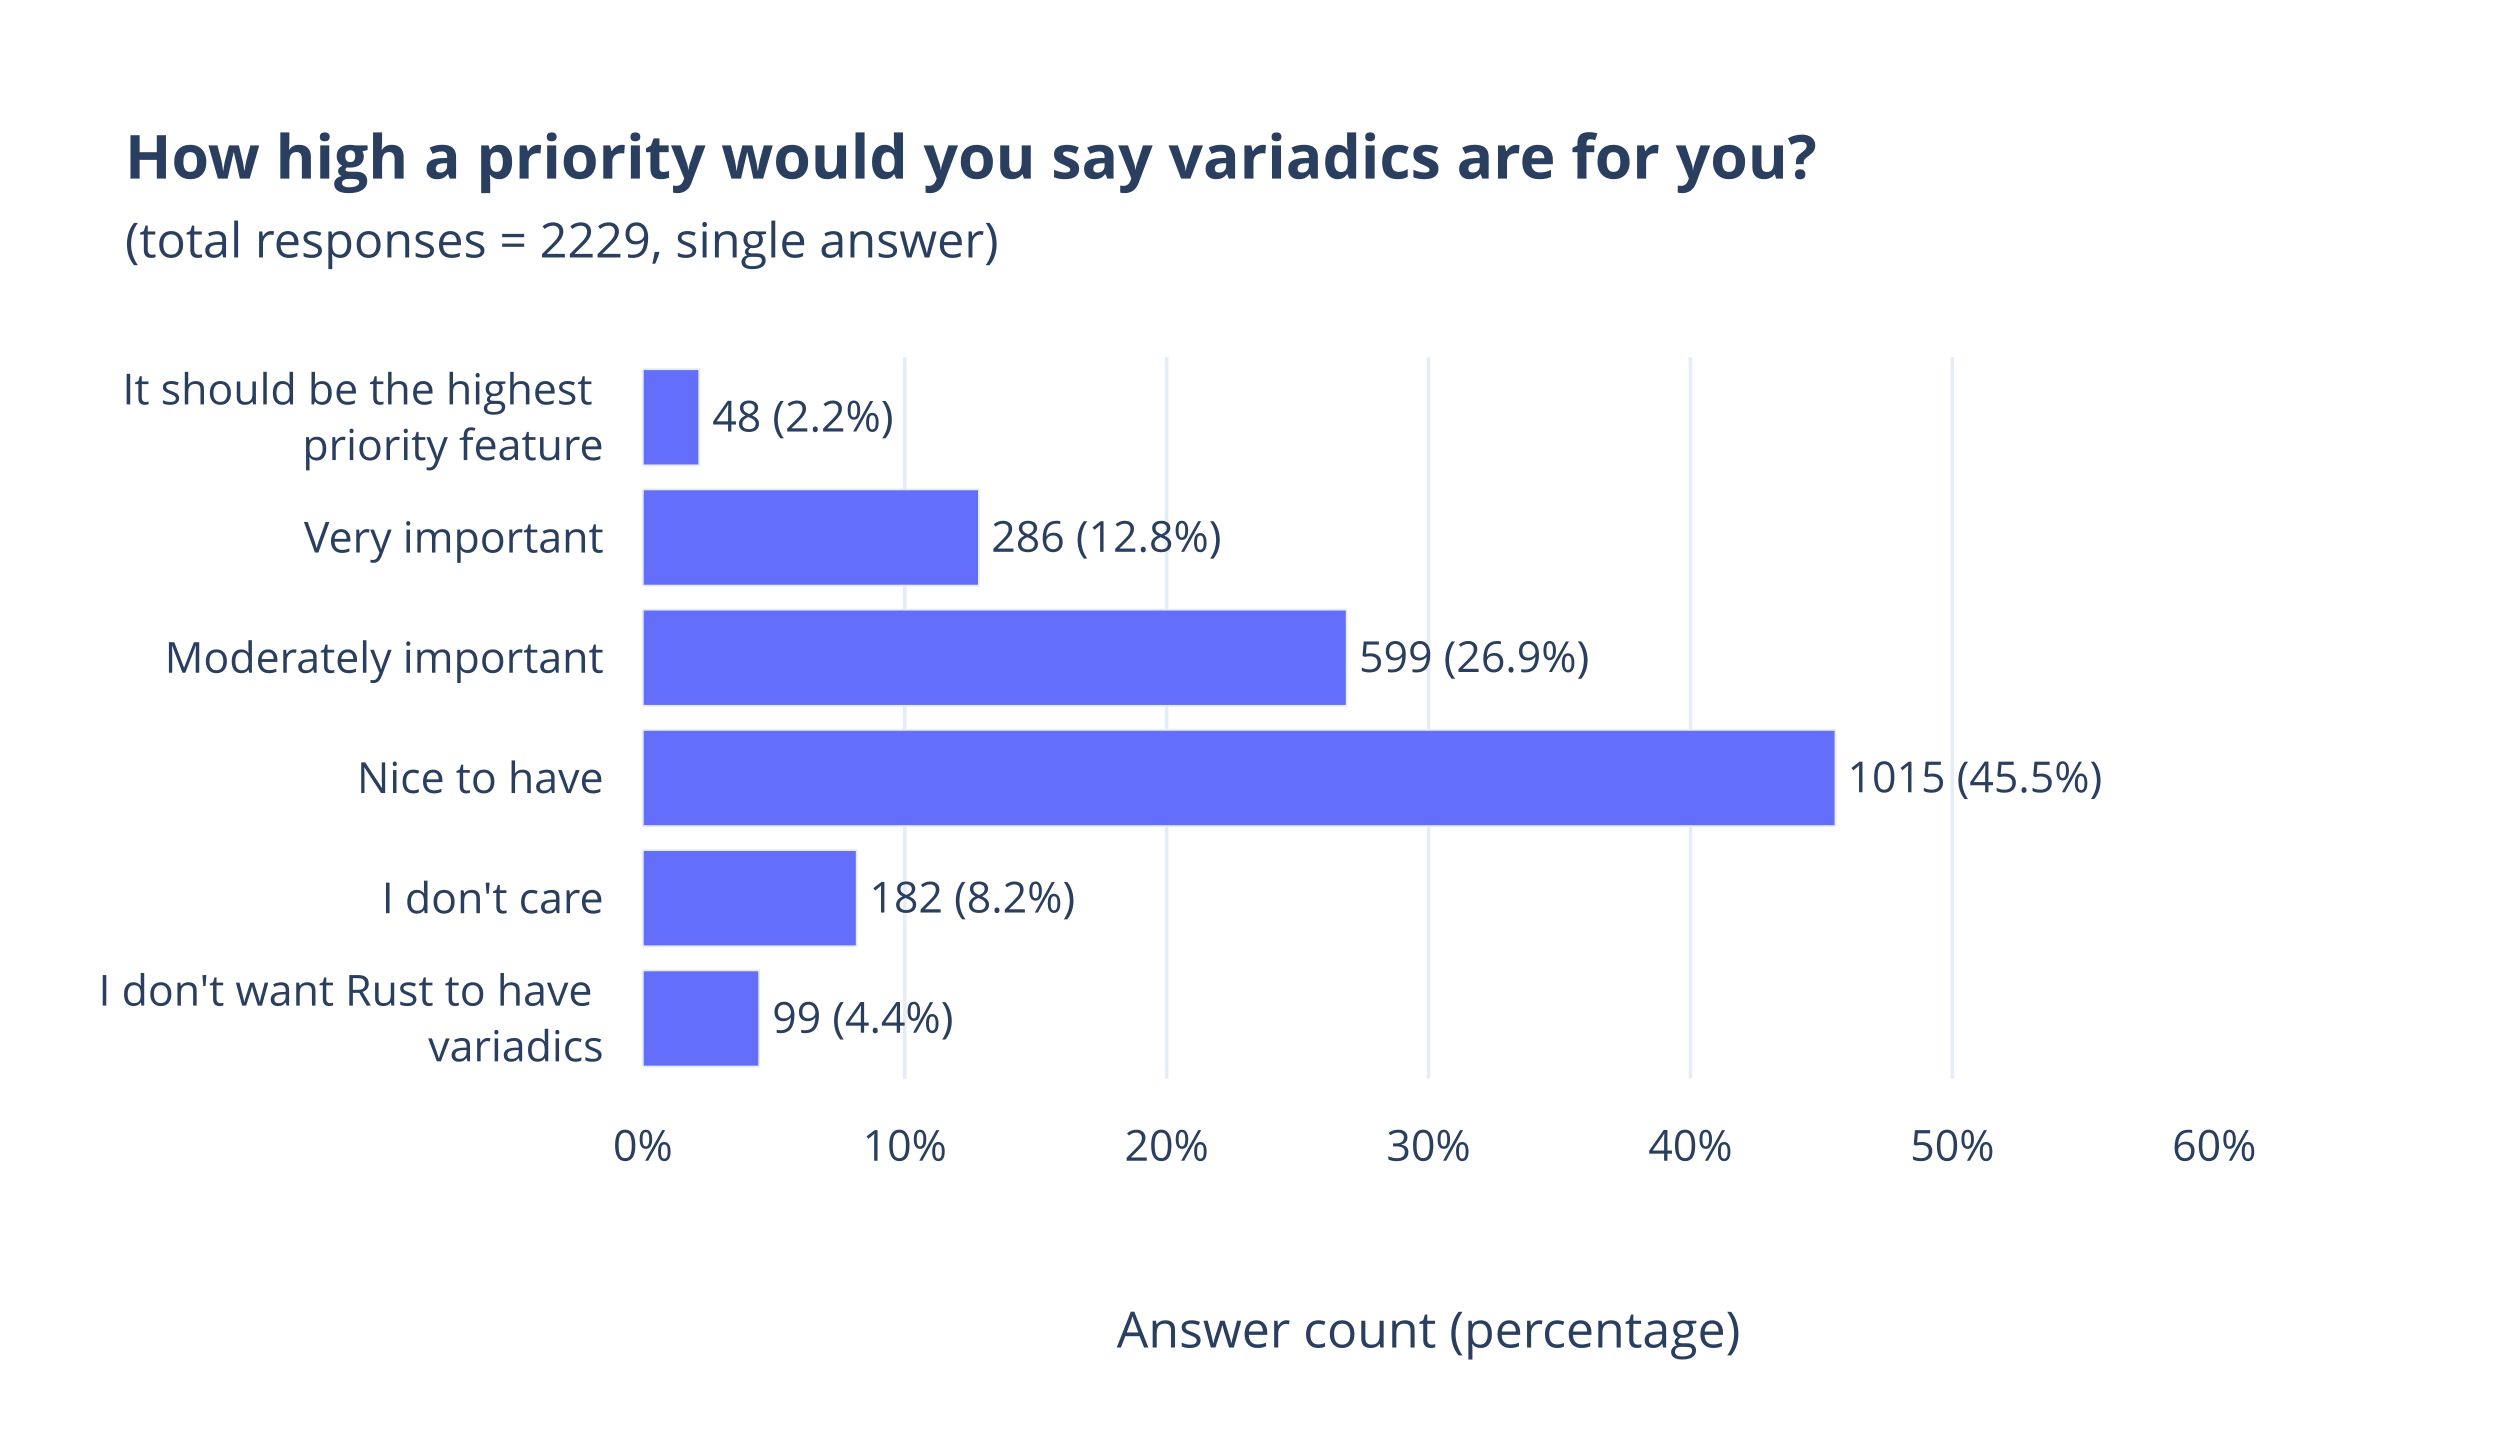
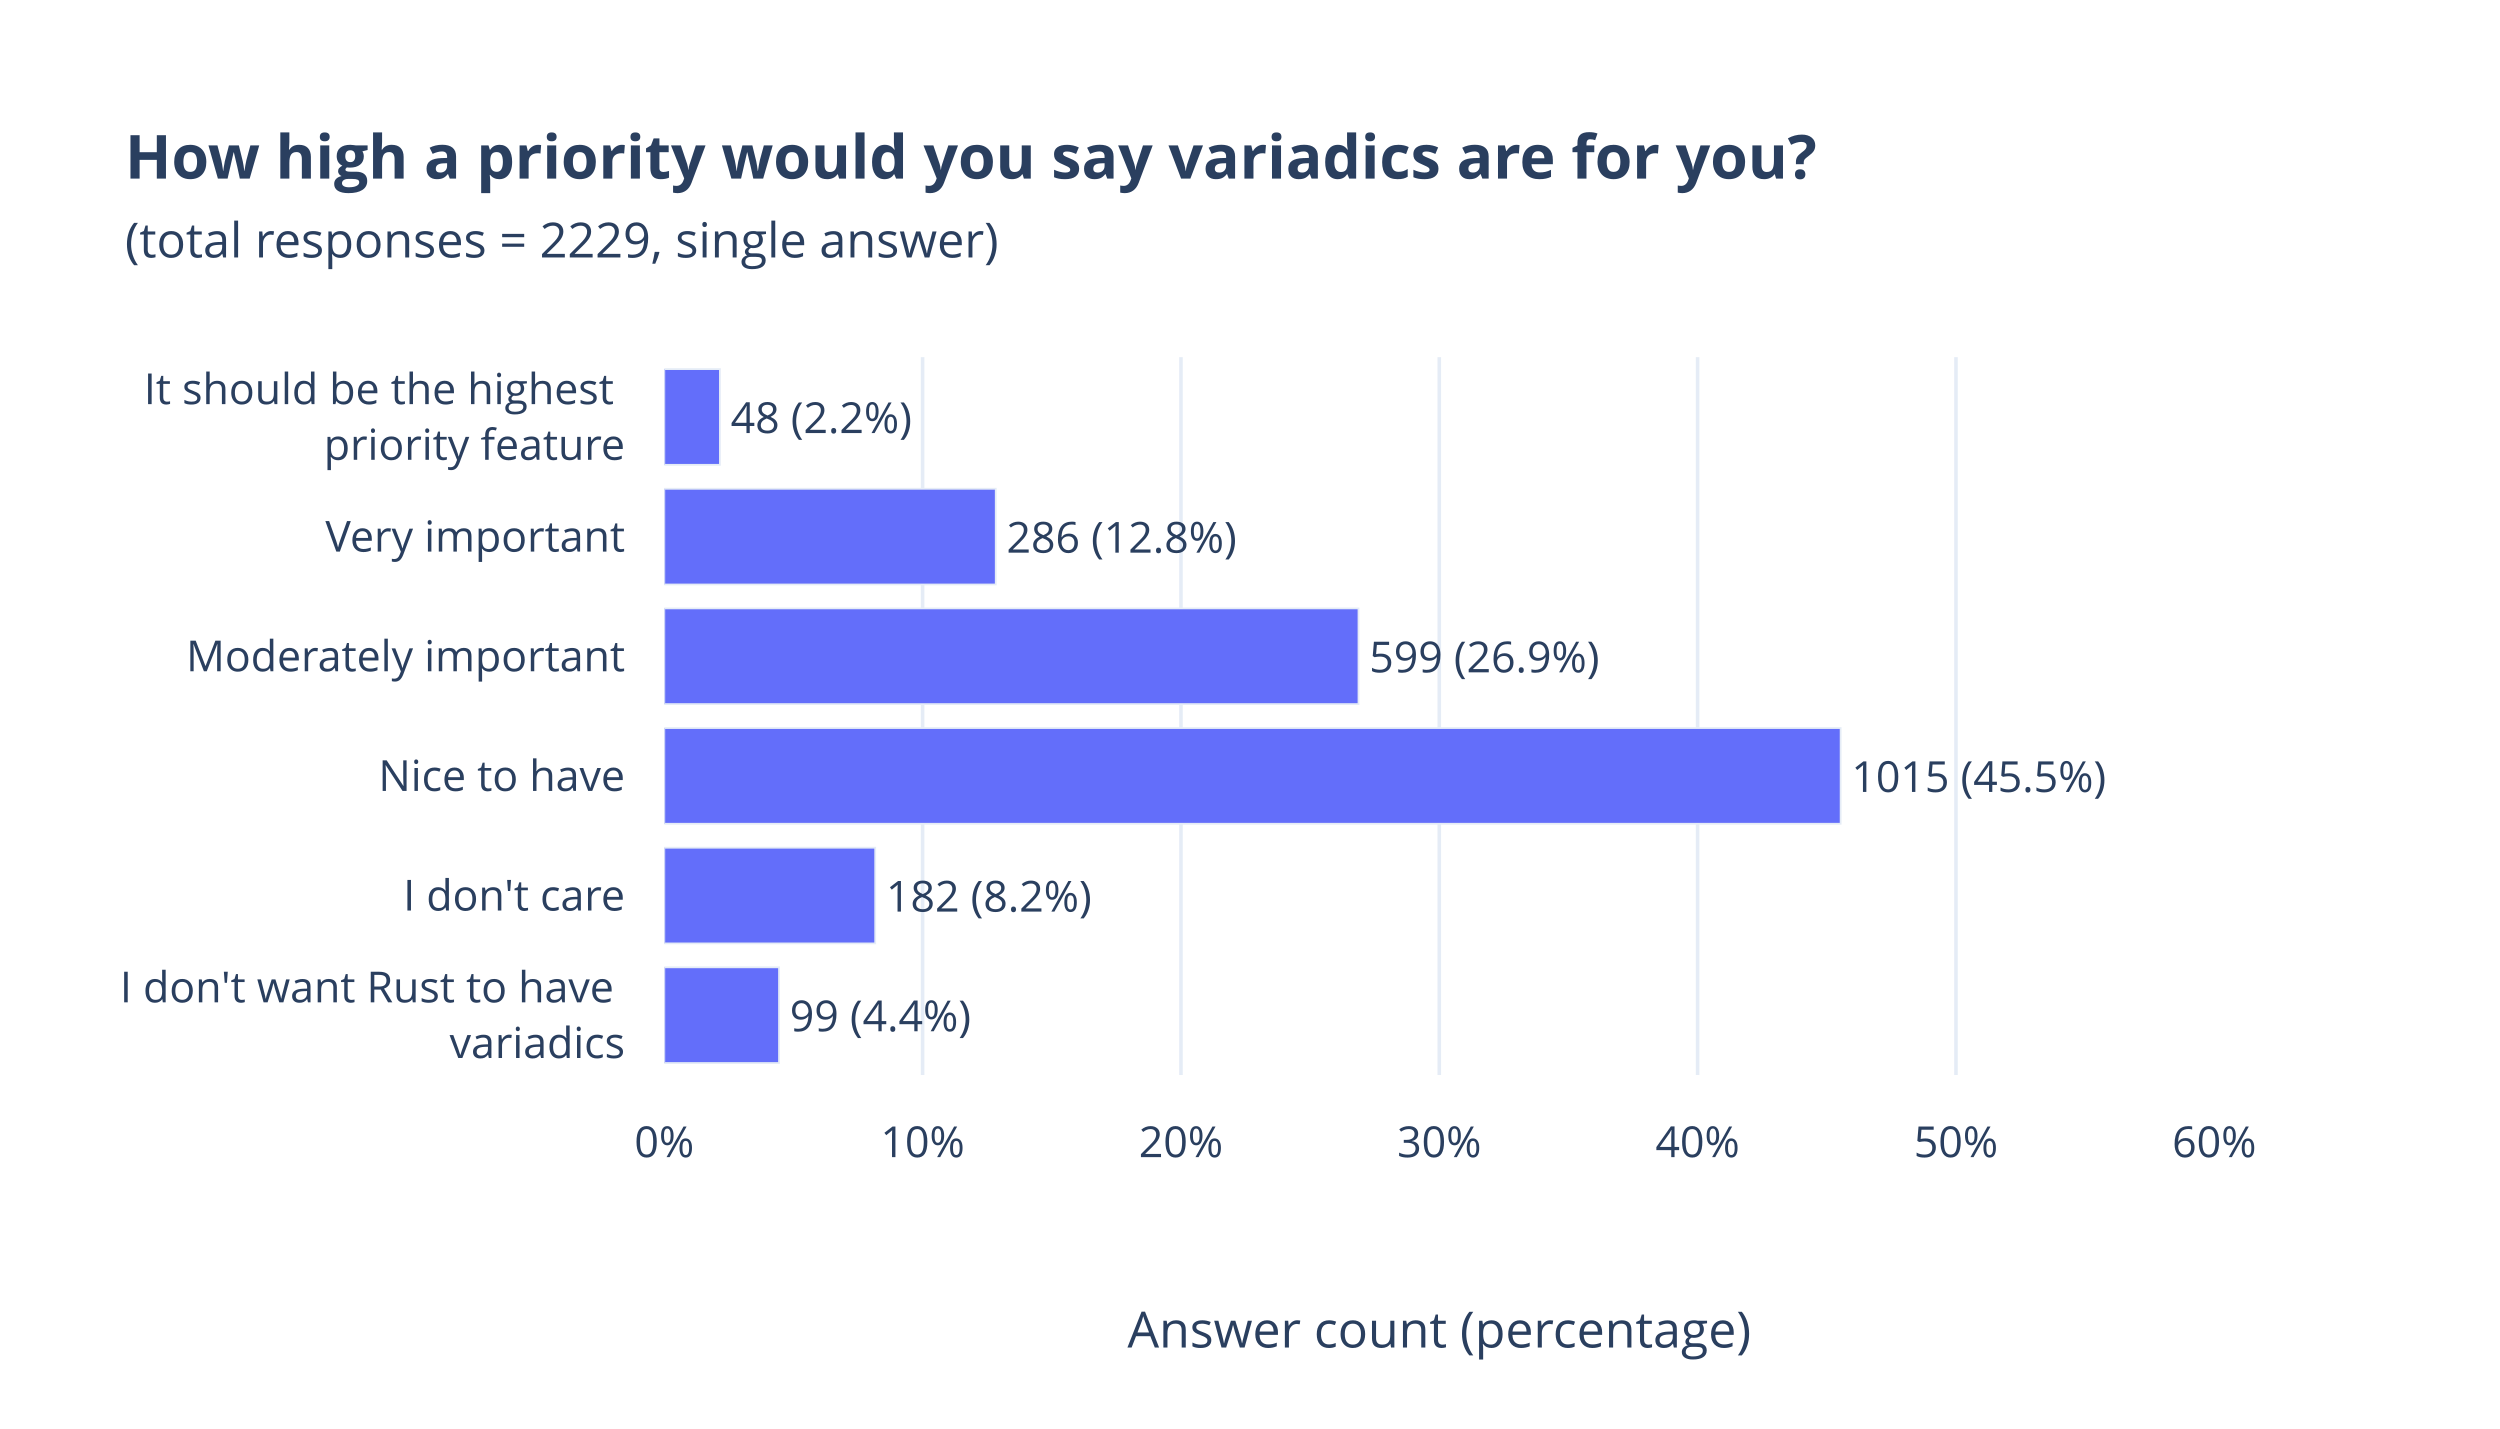
<svg xmlns="http://www.w3.org/2000/svg" class="main-svg" width="700" height="400" style="" viewBox="0 0 700 400">
  <rect x="0" y="0" width="700" height="400" style="fill: rgb(255, 255, 255); fill-opacity: 1;" />
-   <defs id="defs-e63319">
+   <defs id="defs-4789d7">
    <g class="clips">
-       <clipPath id="clipe63319xyplot" class="plotclip">
-         <rect width="440" height="202" />
+       <clipPath id="clip4789d7xyplot" class="plotclip">
+         <rect width="434" height="201" />
      </clipPath>
-       <clipPath class="axesclip" id="clipe63319x">
-         <rect x="180" y="0" width="440" height="400" />
+       <clipPath class="axesclip" id="clip4789d7x">
+         <rect x="186" y="0" width="434" height="400" />
      </clipPath>
-       <clipPath class="axesclip" id="clipe63319y">
-         <rect x="0" y="100" width="700" height="202" />
+       <clipPath class="axesclip" id="clip4789d7y">
+         <rect x="0" y="100" width="700" height="201" />
      </clipPath>
-       <clipPath class="axesclip" id="clipe63319xy">
-         <rect x="180" y="100" width="440" height="202" />
+       <clipPath class="axesclip" id="clip4789d7xy">
+         <rect x="186" y="100" width="434" height="201" />
      </clipPath>
    </g>
    <g class="gradients" />
    <g class="patterns" />
  </defs>
  <g class="bglayer">
-     <rect class="bg" x="170" y="90" width="460" height="222" style="fill: rgb(255, 255, 255); fill-opacity: 1; stroke-width: 0;" />
+     <rect class="bg" x="176" y="90" width="454" height="221" style="fill: rgb(255, 255, 255); fill-opacity: 1; stroke-width: 0;" />
  </g>
  <g class="layer-below">
    <g class="imagelayer" />
    <g class="shapelayer" />
  </g>
  <g class="cartesianlayer">
    <g class="subplot xy">
      <g class="layer-subplot">
        <g class="shapelayer" />
        <g class="imagelayer" />
      </g>
      <g class="minor-gridlayer">
        <g class="x" />
        <g class="y" />
      </g>
      <g class="gridlayer">
        <g class="x">
-           <path class="xgrid crisp" transform="translate(253.33,0)" d="M0,100v202" style="stroke: rgb(229, 236, 246); stroke-opacity: 1; stroke-width: 1px;" />
-           <path class="xgrid crisp" transform="translate(326.67,0)" d="M0,100v202" style="stroke: rgb(229, 236, 246); stroke-opacity: 1; stroke-width: 1px;" />
-           <path class="xgrid crisp" transform="translate(400,0)" d="M0,100v202" style="stroke: rgb(229, 236, 246); stroke-opacity: 1; stroke-width: 1px;" />
-           <path class="xgrid crisp" transform="translate(473.33,0)" d="M0,100v202" style="stroke: rgb(229, 236, 246); stroke-opacity: 1; stroke-width: 1px;" />
-           <path class="xgrid crisp" transform="translate(546.67,0)" d="M0,100v202" style="stroke: rgb(229, 236, 246); stroke-opacity: 1; stroke-width: 1px;" />
+           <path class="xgrid crisp" transform="translate(258.33,0)" d="M0,100v201" style="stroke: rgb(229, 236, 246); stroke-opacity: 1; stroke-width: 1px;" />
+           <path class="xgrid crisp" transform="translate(330.67,0)" d="M0,100v201" style="stroke: rgb(229, 236, 246); stroke-opacity: 1; stroke-width: 1px;" />
+           <path class="xgrid crisp" transform="translate(403,0)" d="M0,100v201" style="stroke: rgb(229, 236, 246); stroke-opacity: 1; stroke-width: 1px;" />
+           <path class="xgrid crisp" transform="translate(475.33,0)" d="M0,100v201" style="stroke: rgb(229, 236, 246); stroke-opacity: 1; stroke-width: 1px;" />
+           <path class="xgrid crisp" transform="translate(547.67,0)" d="M0,100v201" style="stroke: rgb(229, 236, 246); stroke-opacity: 1; stroke-width: 1px;" />
        </g>
        <g class="y" />
      </g>
      <g class="zerolinelayer">
-         <path class="xzl zl crisp" transform="translate(180,0)" d="M0,100v202" style="stroke: rgb(255, 255, 255); stroke-opacity: 1; stroke-width: 2px;" />
+         <path class="xzl zl crisp" transform="translate(186,0)" d="M0,100v201" style="stroke: rgb(255, 255, 255); stroke-opacity: 1; stroke-width: 2px;" />
      </g>
      <g class="layer-between">
        <g class="shapelayer" />
        <g class="imagelayer" />
      </g>
      <path class="xlines-below" />
      <path class="ylines-below" />
      <g class="overlines-below" />
      <g class="xaxislayer-below" />
      <g class="yaxislayer-below" />
      <g class="overaxes-below" />
      <g class="overplot">
-         <g class="xy" transform="translate(180,100)" clip-path="url(#clipe63319xyplot)">
+         <g class="xy" transform="translate(186,100)" clip-path="url(#clip4789d7xyplot)">
          <g class="barlayer mlayer">
            <g class="trace bars" style="opacity: 1;">
              <g class="points">
                <g class="point">
-                   <path d="M0,30.3V3.37H15.79V30.3Z" style="vector-effect: none; opacity: 1; stroke-width: 0.5px; fill: rgb(99, 110, 250); fill-opacity: 1; stroke: rgb(229, 236, 246); stroke-opacity: 1;" />
-                   <text class="bartext bartext-outside" text-anchor="middle" data-notex="1" x="0" y="0" style="font-family: 'Open Sans', verdana, arial, sans-serif; font-size: 12px; fill: rgb(42, 63, 95); fill-opacity: 1; white-space: pre;" transform="translate(44.80562,20.835)">48 (2.2%)</text>
+                   <path d="M0,30.15V3.35H15.58V30.15Z" style="vector-effect: none; opacity: 1; stroke-width: 0.5px; fill: rgb(99, 110, 250); fill-opacity: 1; stroke: rgb(229, 236, 246); stroke-opacity: 1;" />
+                   <text class="bartext bartext-outside" text-anchor="middle" data-notex="1" x="0" y="0" style="font-family: 'Open Sans', verdana, arial, sans-serif; font-size: 12px; fill: rgb(42, 63, 95); fill-opacity: 1; white-space: pre;" transform="translate(43.955,21.25)">48 (2.2%)</text>
                </g>
                <g class="point">
-                   <path d="M0,63.97V37.03H94.09V63.97Z" style="vector-effect: none; opacity: 1; stroke-width: 0.5px; fill: rgb(99, 110, 250); fill-opacity: 1; stroke: rgb(229, 236, 246); stroke-opacity: 1;" />
-                   <text class="bartext bartext-outside" text-anchor="middle" data-notex="1" x="0" y="0" style="font-family: 'Open Sans', verdana, arial, sans-serif; font-size: 12px; fill: rgb(42, 63, 95); fill-opacity: 1; white-space: pre;" transform="translate(129.7775,54.5)">286 (12.8%)</text>
+                   <path d="M0,63.65V36.85H92.81V63.65Z" style="vector-effect: none; opacity: 1; stroke-width: 0.5px; fill: rgb(99, 110, 250); fill-opacity: 1; stroke: rgb(229, 236, 246); stroke-opacity: 1;" />
+                   <text class="bartext bartext-outside" text-anchor="middle" data-notex="1" x="0" y="0" style="font-family: 'Open Sans', verdana, arial, sans-serif; font-size: 12px; fill: rgb(42, 63, 95); fill-opacity: 1; white-space: pre;" transform="translate(128.0444,54.75)">286 (12.8%)</text>
                </g>
                <g class="point">
-                   <path d="M0,97.63V70.7H197.07V97.63Z" style="vector-effect: none; opacity: 1; stroke-width: 0.5px; fill: rgb(99, 110, 250); fill-opacity: 1; stroke: rgb(229, 236, 246); stroke-opacity: 1;" />
-                   <text class="bartext bartext-outside" text-anchor="middle" data-notex="1" x="0" y="0" style="font-family: 'Open Sans', verdana, arial, sans-serif; font-size: 12px; fill: rgb(42, 63, 95); fill-opacity: 1; white-space: pre;" transform="translate(232.7575,88.165)">599 (26.9%)</text>
+                   <path d="M0,97.15V70.35H194.38V97.15Z" style="vector-effect: none; opacity: 1; stroke-width: 0.5px; fill: rgb(99, 110, 250); fill-opacity: 1; stroke: rgb(229, 236, 246); stroke-opacity: 1;" />
+                   <text class="bartext bartext-outside" text-anchor="middle" data-notex="1" x="0" y="0" style="font-family: 'Open Sans', verdana, arial, sans-serif; font-size: 12px; fill: rgb(42, 63, 95); fill-opacity: 1; white-space: pre;" transform="translate(229.6144,88.25)">599 (26.9%)</text>
                </g>
                <g class="point">
-                   <path d="M0,131.3V104.37H333.93V131.3Z" style="vector-effect: none; opacity: 1; stroke-width: 0.5px; fill: rgb(99, 110, 250); fill-opacity: 1; stroke: rgb(229, 236, 246); stroke-opacity: 1;" />
-                   <text class="bartext bartext-outside" text-anchor="middle" data-notex="1" x="0" y="0" style="font-family: 'Open Sans', verdana, arial, sans-serif; font-size: 12px; fill: rgb(42, 63, 95); fill-opacity: 1; white-space: pre;" transform="translate(372.9613,121.835)">1015 (45.5%)</text>
+                   <path d="M0,130.65V103.85H329.38V130.65Z" style="vector-effect: none; opacity: 1; stroke-width: 0.5px; fill: rgb(99, 110, 250); fill-opacity: 1; stroke: rgb(229, 236, 246); stroke-opacity: 1;" />
+                   <text class="bartext bartext-outside" text-anchor="middle" data-notex="1" x="0" y="0" style="font-family: 'Open Sans', verdana, arial, sans-serif; font-size: 12px; fill: rgb(42, 63, 95); fill-opacity: 1; white-space: pre;" transform="translate(368.0519,121.75)">1015 (45.5%)</text>
                </g>
                <g class="point">
-                   <path d="M0,164.97V138.03H59.88V164.97Z" style="vector-effect: none; opacity: 1; stroke-width: 0.5px; fill: rgb(99, 110, 250); fill-opacity: 1; stroke: rgb(229, 236, 246); stroke-opacity: 1;" />
-                   <text class="bartext bartext-outside" text-anchor="middle" data-notex="1" x="0" y="0" style="font-family: 'Open Sans', verdana, arial, sans-serif; font-size: 12px; fill: rgb(42, 63, 95); fill-opacity: 1; white-space: pre;" transform="translate(92.23937,155.5)">182 (8.2%)</text>
+                   <path d="M0,164.15V137.35H59.06V164.15Z" style="vector-effect: none; opacity: 1; stroke-width: 0.5px; fill: rgb(99, 110, 250); fill-opacity: 1; stroke: rgb(229, 236, 246); stroke-opacity: 1;" />
+                   <text class="bartext bartext-outside" text-anchor="middle" data-notex="1" x="0" y="0" style="font-family: 'Open Sans', verdana, arial, sans-serif; font-size: 12px; fill: rgb(42, 63, 95); fill-opacity: 1; white-space: pre;" transform="translate(90.8725,155.25)">182 (8.2%)</text>
                </g>
                <g class="point">
-                   <path d="M0,198.63V171.7H32.57V198.63Z" style="vector-effect: none; opacity: 1; stroke-width: 0.5px; fill: rgb(99, 110, 250); fill-opacity: 1; stroke: rgb(229, 236, 246); stroke-opacity: 1;" />
-                   <text class="bartext bartext-outside" text-anchor="middle" data-notex="1" x="0" y="0" style="font-family: 'Open Sans', verdana, arial, sans-serif; font-size: 12px; fill: rgb(42, 63, 95); fill-opacity: 1; white-space: pre;" transform="translate(61.58563,189.165)">99 (4.4%)</text>
+                   <path d="M0,197.65V170.85H32.13V197.65Z" style="vector-effect: none; opacity: 1; stroke-width: 0.5px; fill: rgb(99, 110, 250); fill-opacity: 1; stroke: rgb(229, 236, 246); stroke-opacity: 1;" />
+                   <text class="bartext bartext-outside" text-anchor="middle" data-notex="1" x="0" y="0" style="font-family: 'Open Sans', verdana, arial, sans-serif; font-size: 12px; fill: rgb(42, 63, 95); fill-opacity: 1; white-space: pre;" transform="translate(60.505,188.75)">99 (4.4%)</text>
                </g>
              </g>
            </g>
          </g>
        </g>
      </g>
      <path class="xlines-above crisp" d="M0,0" style="fill: none;" />
      <path class="ylines-above crisp" d="M0,0" style="fill: none;" />
      <g class="overlines-above" />
      <g class="xaxislayer-above">
        <g class="xtick">
-           <text text-anchor="middle" x="0" y="325" transform="translate(180,0)" style="font-family: 'Open Sans', verdana, arial, sans-serif; font-size: 12px; fill: rgb(42, 63, 95); fill-opacity: 1; white-space: pre; opacity: 1;">0%</text>
+           <text text-anchor="middle" x="0" y="324" transform="translate(186,0)" style="font-family: 'Open Sans', verdana, arial, sans-serif; font-size: 12px; fill: rgb(42, 63, 95); fill-opacity: 1; white-space: pre; opacity: 1;">0%</text>
        </g>
        <g class="xtick">
-           <text text-anchor="middle" x="0" y="325" style="font-family: 'Open Sans', verdana, arial, sans-serif; font-size: 12px; fill: rgb(42, 63, 95); fill-opacity: 1; white-space: pre; opacity: 1;" transform="translate(253.33,0)">10%</text>
+           <text text-anchor="middle" x="0" y="324" style="font-family: 'Open Sans', verdana, arial, sans-serif; font-size: 12px; fill: rgb(42, 63, 95); fill-opacity: 1; white-space: pre; opacity: 1;" transform="translate(258.33,0)">10%</text>
        </g>
        <g class="xtick">
-           <text text-anchor="middle" x="0" y="325" style="font-family: 'Open Sans', verdana, arial, sans-serif; font-size: 12px; fill: rgb(42, 63, 95); fill-opacity: 1; white-space: pre; opacity: 1;" transform="translate(326.67,0)">20%</text>
+           <text text-anchor="middle" x="0" y="324" style="font-family: 'Open Sans', verdana, arial, sans-serif; font-size: 12px; fill: rgb(42, 63, 95); fill-opacity: 1; white-space: pre; opacity: 1;" transform="translate(330.67,0)">20%</text>
        </g>
        <g class="xtick">
-           <text text-anchor="middle" x="0" y="325" style="font-family: 'Open Sans', verdana, arial, sans-serif; font-size: 12px; fill: rgb(42, 63, 95); fill-opacity: 1; white-space: pre; opacity: 1;" transform="translate(400,0)">30%</text>
+           <text text-anchor="middle" x="0" y="324" style="font-family: 'Open Sans', verdana, arial, sans-serif; font-size: 12px; fill: rgb(42, 63, 95); fill-opacity: 1; white-space: pre; opacity: 1;" transform="translate(403,0)">30%</text>
        </g>
        <g class="xtick">
-           <text text-anchor="middle" x="0" y="325" style="font-family: 'Open Sans', verdana, arial, sans-serif; font-size: 12px; fill: rgb(42, 63, 95); fill-opacity: 1; white-space: pre; opacity: 1;" transform="translate(473.33,0)">40%</text>
+           <text text-anchor="middle" x="0" y="324" style="font-family: 'Open Sans', verdana, arial, sans-serif; font-size: 12px; fill: rgb(42, 63, 95); fill-opacity: 1; white-space: pre; opacity: 1;" transform="translate(475.33,0)">40%</text>
        </g>
        <g class="xtick">
-           <text text-anchor="middle" x="0" y="325" style="font-family: 'Open Sans', verdana, arial, sans-serif; font-size: 12px; fill: rgb(42, 63, 95); fill-opacity: 1; white-space: pre; opacity: 1;" transform="translate(546.67,0)">50%</text>
+           <text text-anchor="middle" x="0" y="324" style="font-family: 'Open Sans', verdana, arial, sans-serif; font-size: 12px; fill: rgb(42, 63, 95); fill-opacity: 1; white-space: pre; opacity: 1;" transform="translate(547.67,0)">50%</text>
        </g>
        <g class="xtick">
-           <text text-anchor="middle" x="0" y="325" style="font-family: 'Open Sans', verdana, arial, sans-serif; font-size: 12px; fill: rgb(42, 63, 95); fill-opacity: 1; white-space: pre; opacity: 1;" transform="translate(620,0)">60%</text>
+           <text text-anchor="middle" x="0" y="324" style="font-family: 'Open Sans', verdana, arial, sans-serif; font-size: 12px; fill: rgb(42, 63, 95); fill-opacity: 1; white-space: pre; opacity: 1;" transform="translate(620,0)">60%</text>
        </g>
      </g>
      <g class="yaxislayer-above">
        <g class="ytick">
-           <text text-anchor="end" x="169" y="4.2" transform="translate(0,285.17)translate(0,-7.8)" style="font-family: 'Open Sans', verdana, arial, sans-serif; font-size: 12px; fill: rgb(42, 63, 95); fill-opacity: 1; white-space: pre; opacity: 1;">
-             <tspan class="line" dy="0em" x="169" y="4.2">I don't want Rust to have</tspan>
-             <tspan class="line" dy="1.3em" x="169" y="4.2">variadics</tspan>
+           <text text-anchor="end" x="175" y="4.2" transform="translate(0,284.25)translate(0,-7.8)" style="font-family: 'Open Sans', verdana, arial, sans-serif; font-size: 12px; fill: rgb(42, 63, 95); fill-opacity: 1; white-space: pre; opacity: 1;">
+             <tspan class="line" dy="0em" x="175" y="4.2">I don't want Rust to have</tspan>
+             <tspan class="line" dy="1.3em" x="175" y="4.2">variadics</tspan>
          </text>
        </g>
        <g class="ytick">
-           <text text-anchor="end" x="169" y="4.2" transform="translate(0,251.5)" style="font-family: 'Open Sans', verdana, arial, sans-serif; font-size: 12px; fill: rgb(42, 63, 95); fill-opacity: 1; white-space: pre; opacity: 1;">I don't care</text>
+           <text text-anchor="end" x="175" y="4.2" transform="translate(0,250.75)" style="font-family: 'Open Sans', verdana, arial, sans-serif; font-size: 12px; fill: rgb(42, 63, 95); fill-opacity: 1; white-space: pre; opacity: 1;">I don't care</text>
        </g>
        <g class="ytick">
-           <text text-anchor="end" x="169" y="4.2" transform="translate(0,217.83)" style="font-family: 'Open Sans', verdana, arial, sans-serif; font-size: 12px; fill: rgb(42, 63, 95); fill-opacity: 1; white-space: pre; opacity: 1;">Nice to have</text>
+           <text text-anchor="end" x="175" y="4.2" transform="translate(0,217.25)" style="font-family: 'Open Sans', verdana, arial, sans-serif; font-size: 12px; fill: rgb(42, 63, 95); fill-opacity: 1; white-space: pre; opacity: 1;">Nice to have</text>
        </g>
        <g class="ytick">
-           <text text-anchor="end" x="169" y="4.2" transform="translate(0,184.17)" style="font-family: 'Open Sans', verdana, arial, sans-serif; font-size: 12px; fill: rgb(42, 63, 95); fill-opacity: 1; white-space: pre; opacity: 1;">Moderately important</text>
+           <text text-anchor="end" x="175" y="4.2" transform="translate(0,183.75)" style="font-family: 'Open Sans', verdana, arial, sans-serif; font-size: 12px; fill: rgb(42, 63, 95); fill-opacity: 1; white-space: pre; opacity: 1;">Moderately important</text>
        </g>
        <g class="ytick">
-           <text text-anchor="end" x="169" y="4.2" transform="translate(0,150.5)" style="font-family: 'Open Sans', verdana, arial, sans-serif; font-size: 12px; fill: rgb(42, 63, 95); fill-opacity: 1; white-space: pre; opacity: 1;">Very important</text>
+           <text text-anchor="end" x="175" y="4.2" transform="translate(0,150.25)" style="font-family: 'Open Sans', verdana, arial, sans-serif; font-size: 12px; fill: rgb(42, 63, 95); fill-opacity: 1; white-space: pre; opacity: 1;">Very important</text>
        </g>
        <g class="ytick">
-           <text text-anchor="end" x="169" y="4.2" transform="translate(0,116.83)translate(0,-7.8)" style="font-family: 'Open Sans', verdana, arial, sans-serif; font-size: 12px; fill: rgb(42, 63, 95); fill-opacity: 1; white-space: pre; opacity: 1;">
-             <tspan class="line" dy="0em" x="169" y="4.2">It should be the highest</tspan>
-             <tspan class="line" dy="1.3em" x="169" y="4.2">priority feature</tspan>
+           <text text-anchor="end" x="175" y="4.2" transform="translate(0,116.75)translate(0,-7.8)" style="font-family: 'Open Sans', verdana, arial, sans-serif; font-size: 12px; fill: rgb(42, 63, 95); fill-opacity: 1; white-space: pre; opacity: 1;">
+             <tspan class="line" dy="0em" x="175" y="4.2">It should be the highest</tspan>
+             <tspan class="line" dy="1.3em" x="175" y="4.2">priority feature</tspan>
          </text>
        </g>
      </g>
      <g class="overaxes-above" />
    </g>
  </g>
  <g class="polarlayer" />
  <g class="smithlayer" />
  <g class="ternarylayer" />
  <g class="geolayer" />
  <g class="funnelarealayer" />
  <g class="pielayer" />
  <g class="iciclelayer" />
  <g class="treemaplayer" />
  <g class="sunburstlayer" />
  <g class="glimages" />
-   <defs id="topdefs-e63319">
+   <defs id="topdefs-4789d7">
    <g class="clips" />
  </defs>
  <g class="layer-above">
    <g class="imagelayer" />
    <g class="shapelayer" />
  </g>
  <g class="infolayer">
    <g class="g-gtitle">
      <text class="gtitle" x="35" y="50" text-anchor="start" dy="0em" style="opacity: 1; font-family: 'Open Sans', verdana, arial, sans-serif; font-size: 17px; fill: rgb(42, 63, 95); fill-opacity: 1; white-space: pre;">
        <tspan class="line" dy="0em" x="35" y="50">
          <tspan style="font-weight:bold">How high a priority would you say variadics are for you?</tspan>
        </tspan>
        <tspan class="line" dy="1.3em" x="35" y="50">
          <tspan style="font-size: 0.8em;">(total responses = 2229, single answer)</tspan>
        </tspan>
      </text>
    </g>
    <g class="g-xtitle">
-       <text class="xtitle" x="400" y="377.3" text-anchor="middle" style="opacity: 1; font-family: 'Open Sans', verdana, arial, sans-serif; font-size: 14px; fill: rgb(42, 63, 95); fill-opacity: 1; white-space: pre;">Answer count (percentage)</text>
+       <text class="xtitle" x="403" y="377.3" text-anchor="middle" style="opacity: 1; font-family: 'Open Sans', verdana, arial, sans-serif; font-size: 14px; fill: rgb(42, 63, 95); fill-opacity: 1; white-space: pre;">Answer count (percentage)</text>
    </g>
    <g class="g-ytitle" />
  </g>
</svg>
